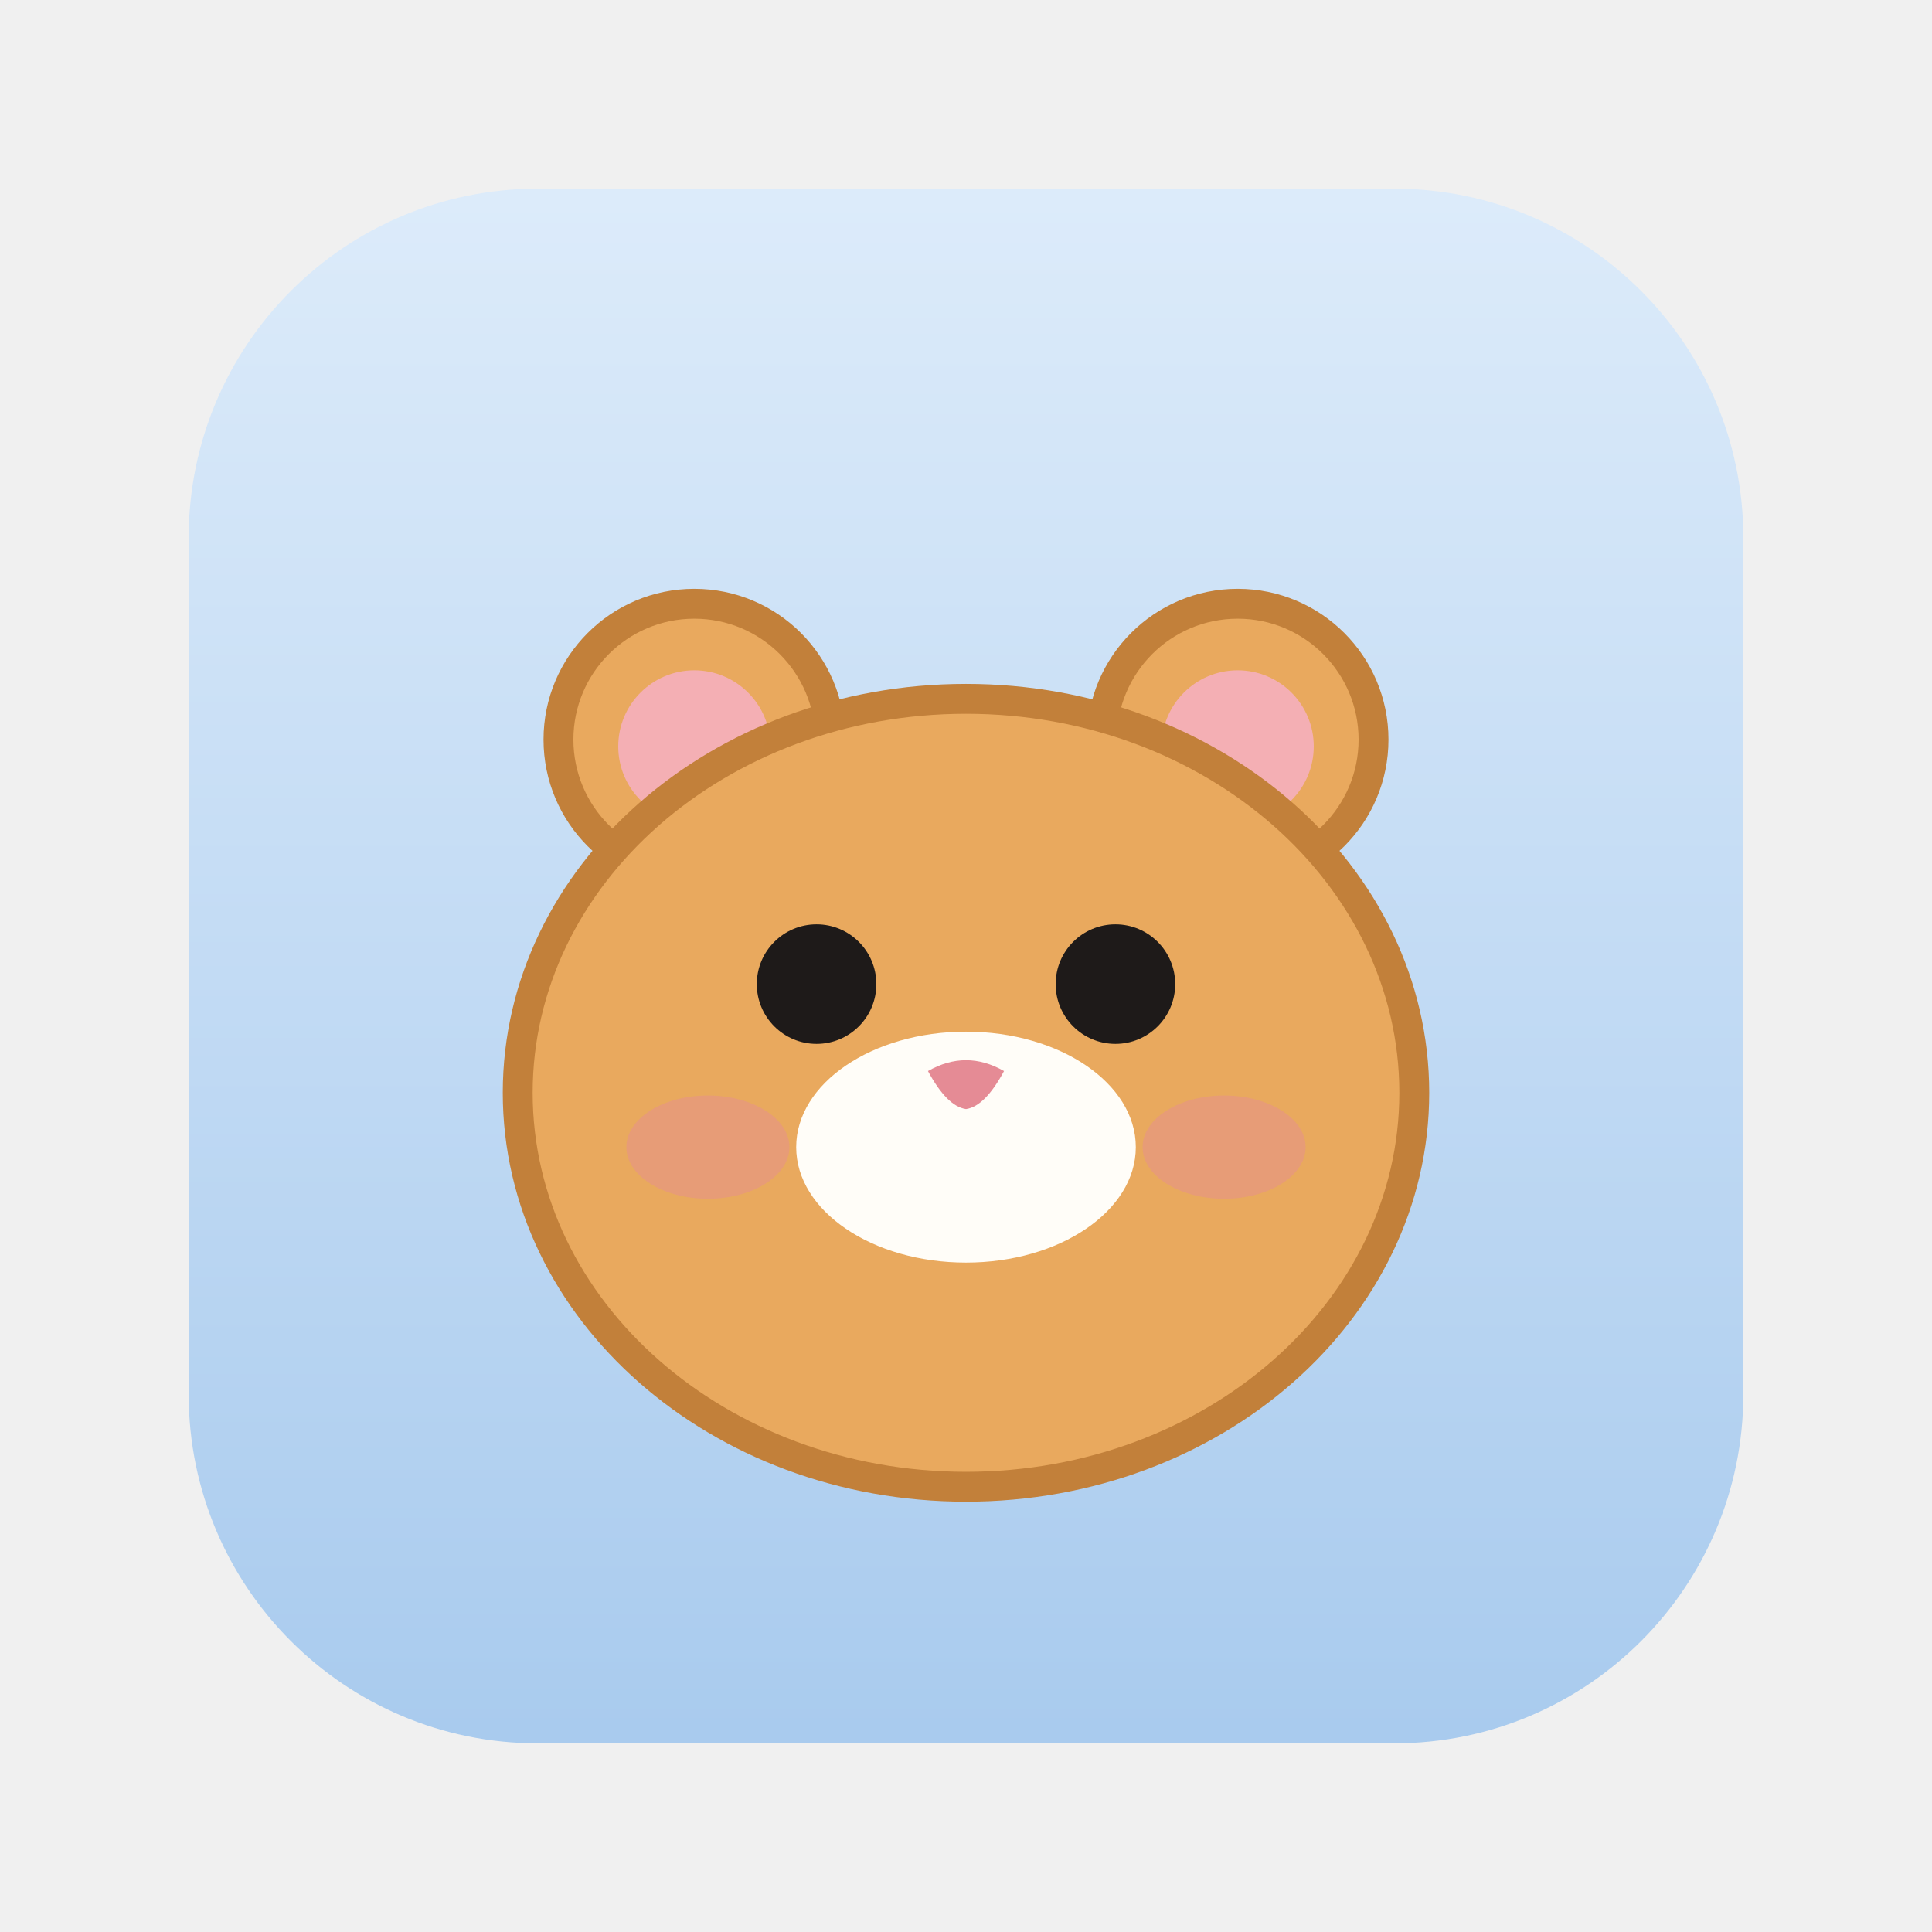
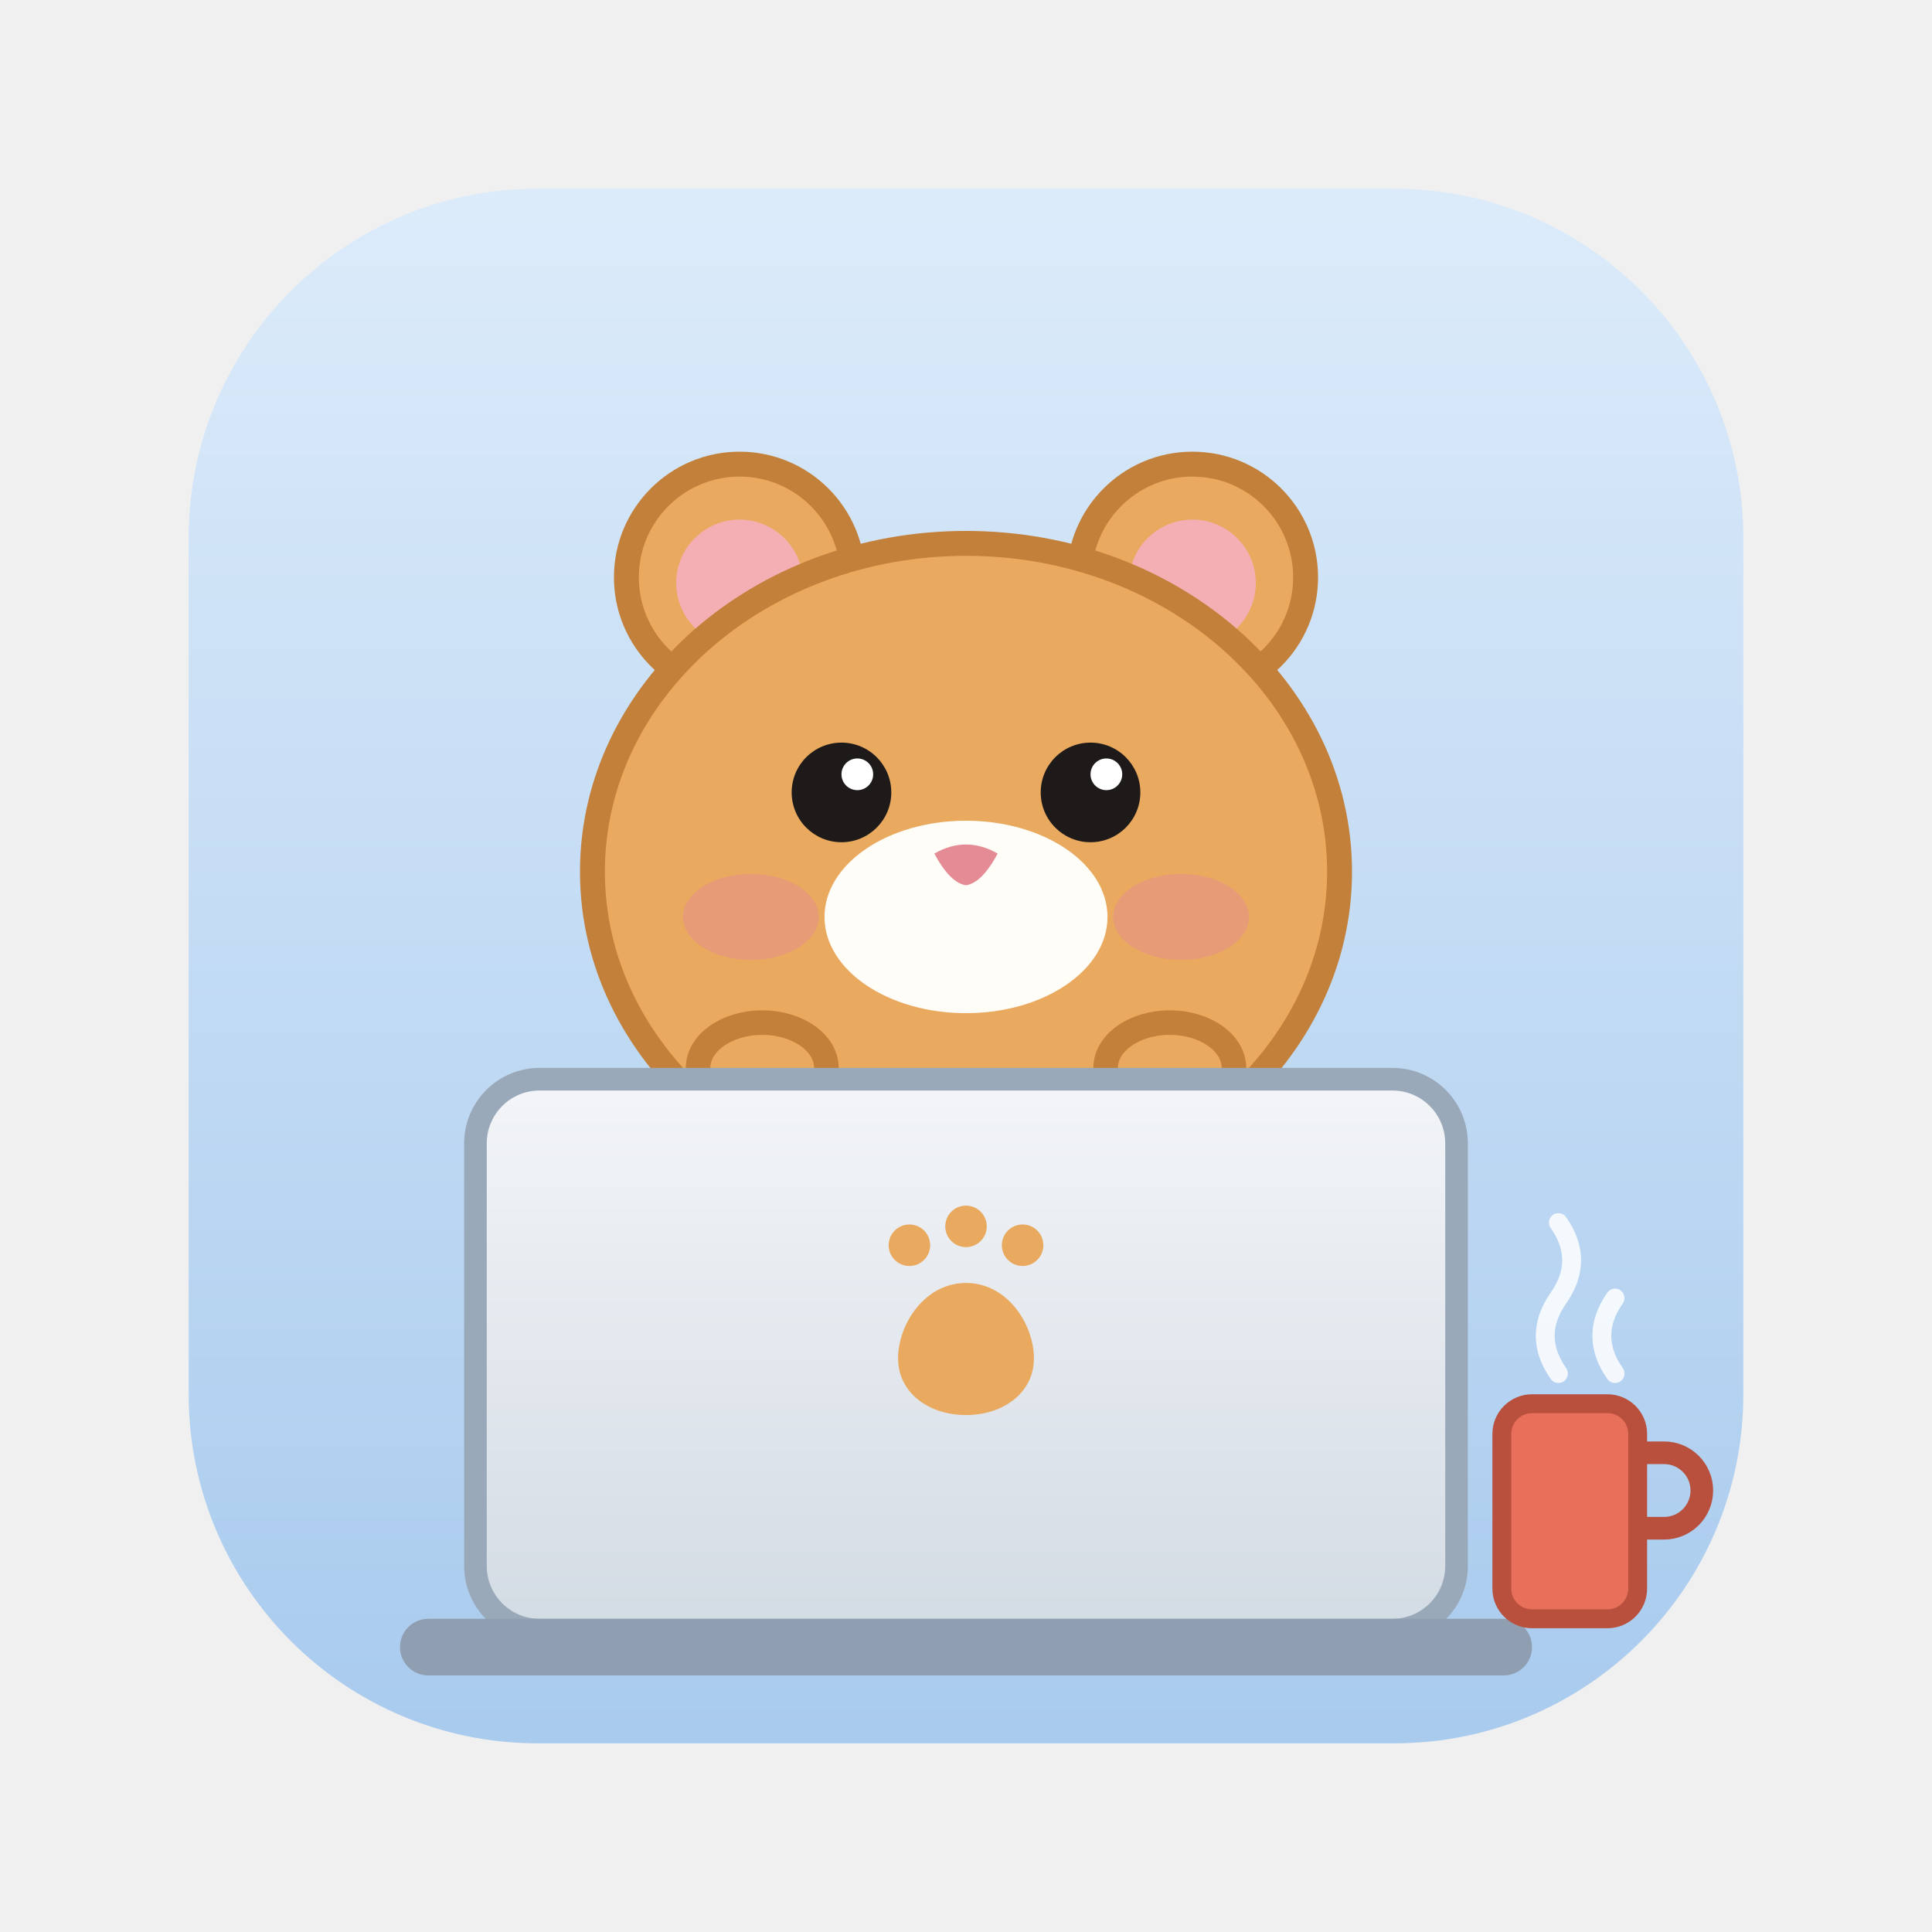
<svg xmlns="http://www.w3.org/2000/svg" viewBox="0 0 1024 1024" width="1024" height="1024">
  <defs>
    <linearGradient id="bg" x1="0" y1="0" x2="0" y2="1">
      <stop offset="0" stop-color="#DCEBFA" />
      <stop offset="1" stop-color="#A9CBEE" />
    </linearGradient>
+     <linearGradient id="lid" x1="0" y1="0" x2="0" y2="1">
+       <stop offset="0" stop-color="#F3F5F8" />
+       <stop offset="1" stop-color="#D3DBE4" />
+     </linearGradient>
+     <clipPath id="tile">
+       <rect x="100" y="100" width="824" height="824" rx="185" />
+     </clipPath>
  </defs>
  <rect x="100" y="100" width="824" height="824" rx="185" fill="url(#bg)" />
-   <g transform="translate(152 140) scale(7.2)">
-     <circle cx="30" cy="35" r="10" fill="#E9A95E" stroke="#C2803A" stroke-width="2.2" />
-     <circle cx="70" cy="35" r="10" fill="#E9A95E" stroke="#C2803A" stroke-width="2.2" />
-     <circle cx="30" cy="35.5" r="5.6" fill="#F4AFB4" />
-     <circle cx="70" cy="35.5" r="5.6" fill="#F4AFB4" />
-     <ellipse cx="50" cy="61" rx="33" ry="29" fill="#E9A95E" stroke="#C2803A" stroke-width="2.2" />
-     <ellipse cx="50" cy="65" rx="12.5" ry="8.5" fill="#FFFDF8" />
-     <circle cx="39" cy="53" r="4.4" fill="#1E1A19" />
-     <circle cx="61" cy="53" r="4.4" fill="#1E1A19" />
-     <ellipse cx="31" cy="65" rx="6" ry="3.8" fill="#E58B95" opacity=".45" />
-     <ellipse cx="69" cy="65" rx="6" ry="3.8" fill="#E58B95" opacity=".45" />
-     <path d="M47.2 59.4 Q50 57.8 52.8 59.4 Q51.4 62 50 62.2 Q48.6 62 47.2 59.4 Z" fill="#E58B95" />
+   <g clip-path="url(#tile)">
+     <g transform="translate(212 96) scale(6)">
+       <circle cx="30" cy="35" r="10" fill="#E9A95E" stroke="#C2803A" stroke-width="2.2" />
+       <circle cx="70" cy="35" r="10" fill="#E9A95E" stroke="#C2803A" stroke-width="2.2" />
+       <circle cx="30" cy="35.5" r="5.6" fill="#F4AFB4" />
+       <circle cx="70" cy="35.5" r="5.6" fill="#F4AFB4" />
+       <ellipse cx="50" cy="61" rx="33" ry="29" fill="#E9A95E" stroke="#C2803A" stroke-width="2.2" />
+       <ellipse cx="50" cy="65" rx="12.5" ry="8.5" fill="#FFFDF8" />
+       <circle cx="39" cy="54" r="4.4" fill="#1E1A19" />
+       <circle cx="61" cy="54" r="4.4" fill="#1E1A19" />
+       <circle cx="40.4" cy="52.4" r="1.4" fill="#FFFFFF" />
+       <circle cx="62.4" cy="52.4" r="1.4" fill="#FFFFFF" />
+       <ellipse cx="31" cy="65" rx="6" ry="3.8" fill="#E58B95" opacity=".45" />
+       <ellipse cx="69" cy="65" rx="6" ry="3.8" fill="#E58B95" opacity=".45" />
+       <path d="M47.2 59.4 Q50 57.8 52.8 59.4 Q51.4 62 50 62.2 Q48.6 62 47.2 59.4 Z" fill="#E58B95" />
+     </g>
+     <ellipse cx="404" cy="566" rx="34" ry="24" fill="#E9A95E" stroke="#C2803A" stroke-width="13" />
+     <ellipse cx="620" cy="566" rx="34" ry="24" fill="#E9A95E" stroke="#C2803A" stroke-width="13" />
+     <rect x="252" y="572" width="520" height="292" rx="34" fill="url(#lid)" stroke="#9AA9BA" stroke-width="12" />
+     <g fill="#E9A95E">
+       <path d="M512 680 c-22 0 -36 22 -36 40 c0 18 16 30 36 30 c20 0 36 -12 36 -30 c0 -18 -14 -40 -36 -40 Z" />
+       <circle cx="482" cy="660" r="11" />
+       <circle cx="512" cy="650" r="11" />
+       <circle cx="542" cy="660" r="11" />
+     </g>
+     <rect x="212" y="858" width="600" height="30" rx="15" fill="#8F9EB0" />
+     <g transform="translate(838 810)">
+       <path d="M-12 -82 q-14 -20 0 -40 q14 -20 0 -40" stroke="#FFFFFF" stroke-width="10" stroke-linecap="round" fill="none" opacity=".85" />
+       <path d="M18 -82 q-14 -20 0 -40" stroke="#FFFFFF" stroke-width="10" stroke-linecap="round" fill="none" opacity=".85" />
+       <rect x="-42" y="-66" width="72" height="114" rx="16" fill="#E86F5A" stroke="#B9503E" stroke-width="10" />
+       <path d="M30 -40 h14 a20 20 0 0 1 0 40 h-14" stroke="#B9503E" stroke-width="12" fill="none" />
+     </g>
  </g>
</svg>
